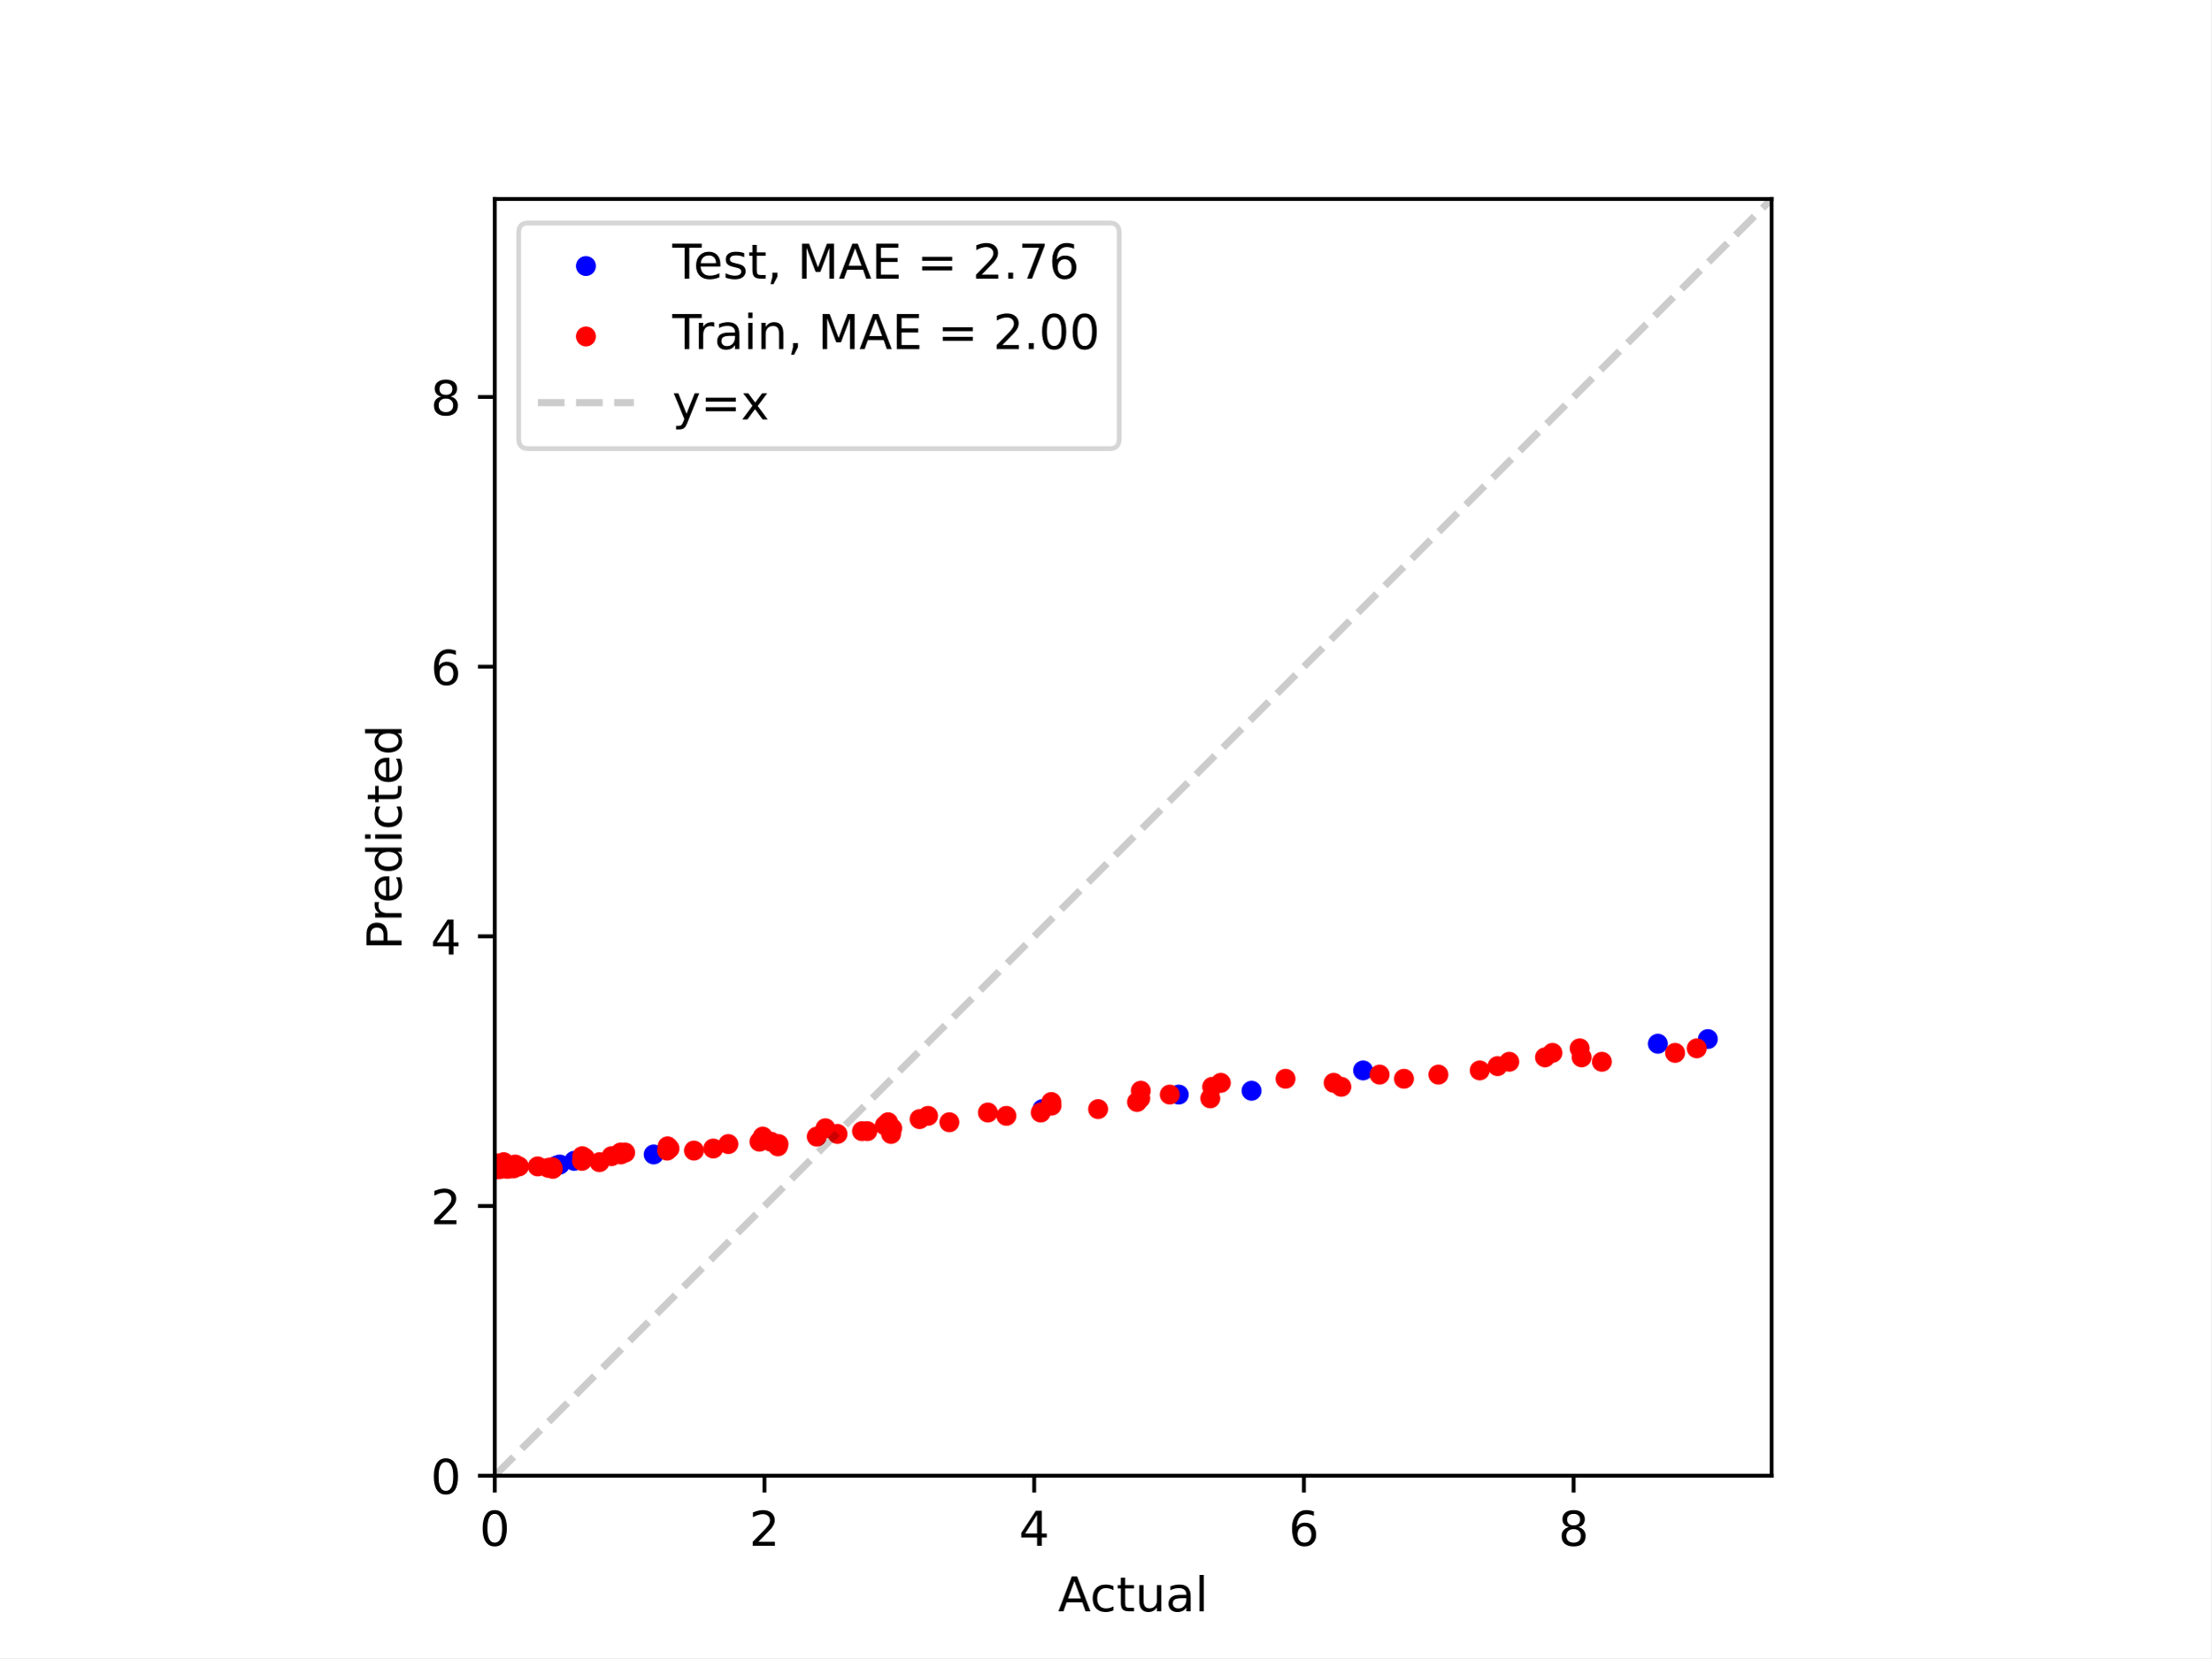
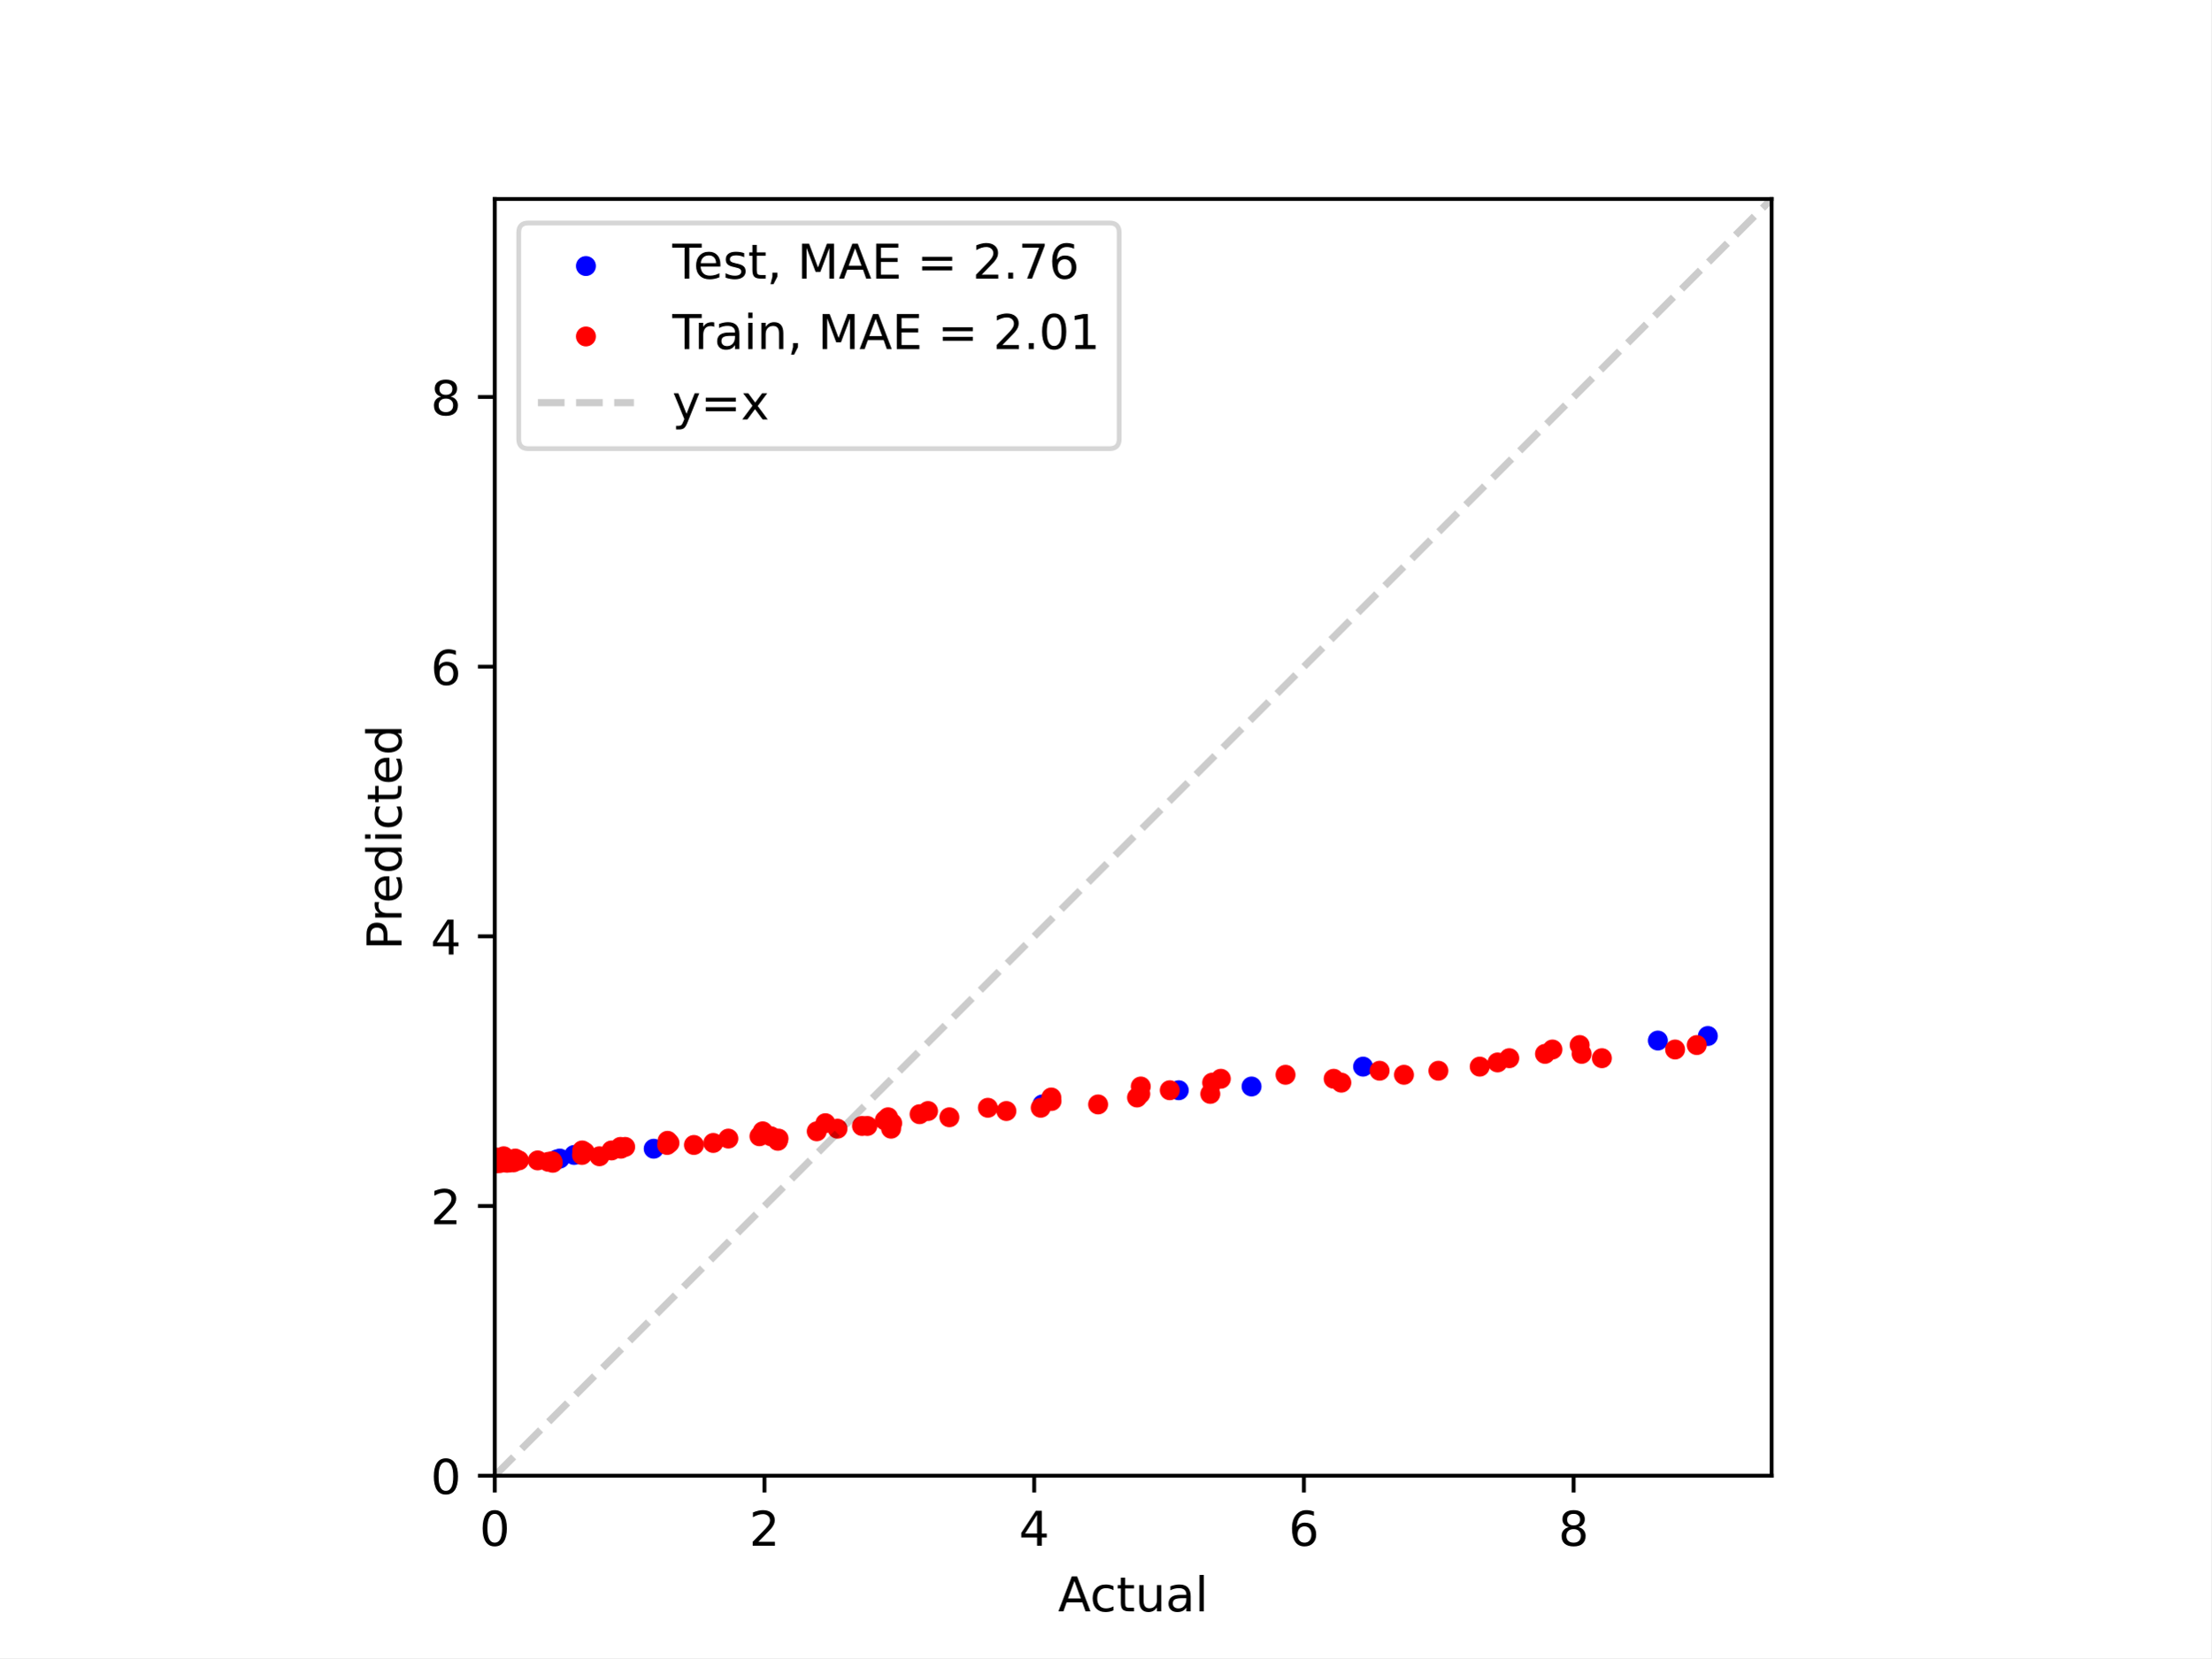
<svg xmlns="http://www.w3.org/2000/svg" xmlns:xlink="http://www.w3.org/1999/xlink" width="460.8pt" height="345.6pt" viewBox="0 0 460.8 345.6" version="1.1">
  <defs>
    <style type="text/css">*{stroke-linejoin: round; stroke-linecap: butt}</style>
  </defs>
  <g id="figure_1">
    <g id="patch_1">
      <path d="M 0 345.6  L 460.8 345.6  L 460.8 0  L 0 0  z " style="fill: #ffffff" />
    </g>
    <g id="axes_1">
      <g id="patch_2">
        <path d="M 103.104 307.584  L 369.216 307.584  L 369.216 41.472  L 103.104 41.472  z " style="fill: #ffffff" />
      </g>
      <g id="PathCollection_1">
        <defs>
-           <path id="m9295806c11" d="M 0 1.581  C 0.419 1.581 0.822 1.415 1.118 1.118  C 1.415 0.822 1.581 0.419 1.581 0  C 1.581 -0.419 1.415 -0.822 1.118 -1.118  C 0.822 -1.415 0.419 -1.581 0 -1.581  C -0.419 -1.581 -0.822 -1.415 -1.118 -1.118  C -1.415 -0.822 -1.581 -0.419 -1.581 0  C -1.581 0.419 -1.415 0.822 -1.118 1.118  C -0.822 1.415 -0.419 1.581 0 1.581  z " style="stroke: #0000ff" />
+           <path id="m92614cc19c" d="M 0 1.581  C 0.419 1.581 0.822 1.415 1.118 1.118  C 1.415 0.822 1.581 0.419 1.581 0  C 1.581 -0.419 1.415 -0.822 1.118 -1.118  C 0.822 -1.415 0.419 -1.581 0 -1.581  C -0.419 -1.581 -0.822 -1.415 -1.118 -1.118  C -1.415 -0.822 -1.581 -0.419 -1.581 0  C -1.581 0.419 -1.415 0.822 -1.118 1.118  C -0.822 1.415 -0.419 1.581 0 1.581  z " style="stroke: #0000ff" />
        </defs>
-         <g clip-path="url(#p1978878fe2)">
-           <use xlink:href="#m9295806c11" x="119.652" y="241.96" style="fill: #0000ff; stroke: #0000ff" />
-           <use xlink:href="#m9295806c11" x="260.829" y="227.348" style="fill: #0000ff; stroke: #0000ff" />
-           <use xlink:href="#m9295806c11" x="355.927" y="216.576" style="fill: #0000ff; stroke: #0000ff" />
-           <use xlink:href="#m9295806c11" x="284.072" y="223.11" style="fill: #0000ff; stroke: #0000ff" />
-           <use xlink:href="#m9295806c11" x="116.037" y="242.934" style="fill: #0000ff; stroke: #0000ff" />
-           <use xlink:href="#m9295806c11" x="217.245" y="231.177" style="fill: #0000ff; stroke: #0000ff" />
-           <use xlink:href="#m9295806c11" x="136.231" y="240.625" style="fill: #0000ff; stroke: #0000ff" />
-           <use xlink:href="#m9295806c11" x="116.657" y="242.725" style="fill: #0000ff; stroke: #0000ff" />
-           <use xlink:href="#m9295806c11" x="345.507" y="217.548" style="fill: #0000ff; stroke: #0000ff" />
-           <use xlink:href="#m9295806c11" x="245.658" y="228.148" style="fill: #0000ff; stroke: #0000ff" />
+         <g clip-path="url(#pf969eb5b1b)">
+           <use xlink:href="#m92614cc19c" x="119.652" y="240.737" style="fill: #0000ff; stroke: #0000ff" />
+           <use xlink:href="#m92614cc19c" x="260.829" y="226.461" style="fill: #0000ff; stroke: #0000ff" />
+           <use xlink:href="#m92614cc19c" x="355.927" y="215.937" style="fill: #0000ff; stroke: #0000ff" />
+           <use xlink:href="#m92614cc19c" x="284.072" y="222.321" style="fill: #0000ff; stroke: #0000ff" />
+           <use xlink:href="#m92614cc19c" x="116.037" y="241.688" style="fill: #0000ff; stroke: #0000ff" />
+           <use xlink:href="#m92614cc19c" x="217.245" y="230.202" style="fill: #0000ff; stroke: #0000ff" />
+           <use xlink:href="#m92614cc19c" x="136.231" y="239.433" style="fill: #0000ff; stroke: #0000ff" />
+           <use xlink:href="#m92614cc19c" x="116.657" y="241.484" style="fill: #0000ff; stroke: #0000ff" />
+           <use xlink:href="#m92614cc19c" x="345.507" y="216.887" style="fill: #0000ff; stroke: #0000ff" />
+           <use xlink:href="#m92614cc19c" x="245.658" y="227.243" style="fill: #0000ff; stroke: #0000ff" />
        </g>
      </g>
      <g id="PathCollection_2">
        <defs>
-           <path id="m6875774504" d="M 0 1.581  C 0.419 1.581 0.822 1.415 1.118 1.118  C 1.415 0.822 1.581 0.419 1.581 0  C 1.581 -0.419 1.415 -0.822 1.118 -1.118  C 0.822 -1.415 0.419 -1.581 0 -1.581  C -0.419 -1.581 -0.822 -1.415 -1.118 -1.118  C -1.415 -0.822 -1.581 -0.419 -1.581 0  C -1.581 0.419 -1.415 0.822 -1.118 1.118  C -0.822 1.415 -0.419 1.581 0 1.581  z " style="stroke: #ff0000" />
+           <path id="m99ec802b7d" d="M 0 1.581  C 0.419 1.581 0.822 1.415 1.118 1.118  C 1.415 0.822 1.581 0.419 1.581 0  C 1.581 -0.419 1.415 -0.822 1.118 -1.118  C 0.822 -1.415 0.419 -1.581 0 -1.581  C -0.419 -1.581 -0.822 -1.415 -1.118 -1.118  C -1.415 -0.822 -1.581 -0.419 -1.581 0  C -1.581 0.419 -1.415 0.822 -1.118 1.118  C -0.822 1.415 -0.419 1.581 0 1.581  z " style="stroke: #ff0000" />
        </defs>
-         <g clip-path="url(#p1978878fe2)">
-           <use xlink:href="#m6875774504" x="107.38" y="242.725" style="fill: #ff0000; stroke: #ff0000" />
-           <use xlink:href="#m6875774504" x="323.539" y="219.455" style="fill: #ff0000; stroke: #ff0000" />
-           <use xlink:href="#m6875774504" x="228.849" y="231.177" style="fill: #ff0000; stroke: #ff0000" />
-           <use xlink:href="#m6875774504" x="172.014" y="235.174" style="fill: #ff0000; stroke: #ff0000" />
-           <use xlink:href="#m6875774504" x="129.387" y="240.625" style="fill: #ff0000; stroke: #ff0000" />
-           <use xlink:href="#m6875774504" x="170.21" y="236.91" style="fill: #ff0000; stroke: #ff0000" />
-           <use xlink:href="#m6875774504" x="106.119" y="243.539" style="fill: #ff0000; stroke: #ff0000" />
-           <use xlink:href="#m6875774504" x="209.732" y="232.584" style="fill: #ff0000; stroke: #ff0000" />
-           <use xlink:href="#m6875774504" x="185.082" y="233.918" style="fill: #ff0000; stroke: #ff0000" />
-           <use xlink:href="#m6875774504" x="139.515" y="239.392" style="fill: #ff0000; stroke: #ff0000" />
-           <use xlink:href="#m6875774504" x="105.666" y="243.633" style="fill: #ff0000; stroke: #ff0000" />
-           <use xlink:href="#m6875774504" x="174.532" y="236.352" style="fill: #ff0000; stroke: #ff0000" />
-           <use xlink:href="#m6875774504" x="321.987" y="220.39" style="fill: #ff0000; stroke: #ff0000" />
-           <use xlink:href="#m6875774504" x="219.099" y="229.697" style="fill: #ff0000; stroke: #ff0000" />
-           <use xlink:href="#m6875774504" x="158.27" y="237.966" style="fill: #ff0000; stroke: #ff0000" />
-           <use xlink:href="#m6875774504" x="287.514" y="223.988" style="fill: #ff0000; stroke: #ff0000" />
-           <use xlink:href="#m6875774504" x="205.876" y="231.89" style="fill: #ff0000; stroke: #ff0000" />
-           <use xlink:href="#m6875774504" x="130.283" y="240.236" style="fill: #ff0000; stroke: #ff0000" />
-           <use xlink:href="#m6875774504" x="308.382" y="223.11" style="fill: #ff0000; stroke: #ff0000" />
-           <use xlink:href="#m6875774504" x="121.333" y="240.992" style="fill: #ff0000; stroke: #ff0000" />
-           <use xlink:href="#m6875774504" x="90.141" y="243.703" style="fill: #ff0000; stroke: #ff0000" />
-           <use xlink:href="#m6875774504" x="144.614" y="239.825" style="fill: #ff0000; stroke: #ff0000" />
-           <use xlink:href="#m6875774504" x="179.645" y="235.773" style="fill: #ff0000; stroke: #ff0000" />
-           <use xlink:href="#m6875774504" x="103.5" y="242.493" style="fill: #ff0000; stroke: #ff0000" />
-           <use xlink:href="#m6875774504" x="162.105" y="238.938" style="fill: #ff0000; stroke: #ff0000" />
-           <use xlink:href="#m6875774504" x="121.278" y="241.96" style="fill: #ff0000; stroke: #ff0000" />
-           <use xlink:href="#m6875774504" x="314.541" y="221.31" style="fill: #ff0000; stroke: #ff0000" />
-           <use xlink:href="#m6875774504" x="180.757" y="235.773" style="fill: #ff0000; stroke: #ff0000" />
-           <use xlink:href="#m6875774504" x="129.305" y="240.236" style="fill: #ff0000; stroke: #ff0000" />
-           <use xlink:href="#m6875774504" x="160.648" y="237.966" style="fill: #ff0000; stroke: #ff0000" />
-           <use xlink:href="#m6875774504" x="104.098" y="243.703" style="fill: #ff0000; stroke: #ff0000" />
-           <use xlink:href="#m6875774504" x="104.974" y="242.238" style="fill: #ff0000; stroke: #ff0000" />
-           <use xlink:href="#m6875774504" x="254.424" y="225.7" style="fill: #ff0000; stroke: #ff0000" />
-           <use xlink:href="#m6875774504" x="139.119" y="238.938" style="fill: #ff0000; stroke: #ff0000" />
-           <use xlink:href="#m6875774504" x="216.889" y="231.89" style="fill: #ff0000; stroke: #ff0000" />
-           <use xlink:href="#m6875774504" x="162.246" y="238.463" style="fill: #ff0000; stroke: #ff0000" />
-           <use xlink:href="#m6875774504" x="252.231" y="228.931" style="fill: #ff0000; stroke: #ff0000" />
-           <use xlink:href="#m6875774504" x="243.783" y="228.148" style="fill: #ff0000; stroke: #ff0000" />
-           <use xlink:href="#m6875774504" x="267.91" y="224.852" style="fill: #ff0000; stroke: #ff0000" />
-           <use xlink:href="#m6875774504" x="158.952" y="236.91" style="fill: #ff0000; stroke: #ff0000" />
-           <use xlink:href="#m6875774504" x="237.64" y="228.931" style="fill: #ff0000; stroke: #ff0000" />
-           <use xlink:href="#m6875774504" x="139.028" y="239.825" style="fill: #ff0000; stroke: #ff0000" />
-           <use xlink:href="#m6875774504" x="102.567" y="243.773" style="fill: #ff0000; stroke: #ff0000" />
-           <use xlink:href="#m6875774504" x="184.399" y="234.556" style="fill: #ff0000; stroke: #ff0000" />
-           <use xlink:href="#m6875774504" x="151.788" y="238.463" style="fill: #ff0000; stroke: #ff0000" />
-           <use xlink:href="#m6875774504" x="185.931" y="235.174" style="fill: #ff0000; stroke: #ff0000" />
-           <use xlink:href="#m6875774504" x="112.056" y="243.12" style="fill: #ff0000; stroke: #ff0000" />
-           <use xlink:href="#m6875774504" x="329.626" y="220.39" style="fill: #ff0000; stroke: #ff0000" />
-           <use xlink:href="#m6875774504" x="197.852" y="233.918" style="fill: #ff0000; stroke: #ff0000" />
-           <use xlink:href="#m6875774504" x="159.265" y="237.449" style="fill: #ff0000; stroke: #ff0000" />
-           <use xlink:href="#m6875774504" x="121.866" y="241.337" style="fill: #ff0000; stroke: #ff0000" />
-           <use xlink:href="#m6875774504" x="279.539" y="226.532" style="fill: #ff0000; stroke: #ff0000" />
-           <use xlink:href="#m6875774504" x="353.615" y="218.508" style="fill: #ff0000; stroke: #ff0000" />
-           <use xlink:href="#m6875774504" x="103.246" y="243.749" style="fill: #ff0000; stroke: #ff0000" />
-           <use xlink:href="#m6875774504" x="252.619" y="226.532" style="fill: #ff0000; stroke: #ff0000" />
-           <use xlink:href="#m6875774504" x="185.703" y="236.352" style="fill: #ff0000; stroke: #ff0000" />
-           <use xlink:href="#m6875774504" x="219.142" y="230.446" style="fill: #ff0000; stroke: #ff0000" />
-           <use xlink:href="#m6875774504" x="333.845" y="221.31" style="fill: #ff0000; stroke: #ff0000" />
-           <use xlink:href="#m6875774504" x="115.198" y="243.633" style="fill: #ff0000; stroke: #ff0000" />
-           <use xlink:href="#m6875774504" x="237.742" y="227.348" style="fill: #ff0000; stroke: #ff0000" />
-           <use xlink:href="#m6875774504" x="115.091" y="243.283" style="fill: #ff0000; stroke: #ff0000" />
-           <use xlink:href="#m6875774504" x="329.213" y="218.508" style="fill: #ff0000; stroke: #ff0000" />
-           <use xlink:href="#m6875774504" x="191.641" y="233.26" style="fill: #ff0000; stroke: #ff0000" />
-           <use xlink:href="#m6875774504" x="299.768" y="223.988" style="fill: #ff0000; stroke: #ff0000" />
-           <use xlink:href="#m6875774504" x="292.592" y="224.852" style="fill: #ff0000; stroke: #ff0000" />
-           <use xlink:href="#m6875774504" x="96.278" y="243.773" style="fill: #ff0000; stroke: #ff0000" />
-           <use xlink:href="#m6875774504" x="127.446" y="240.992" style="fill: #ff0000; stroke: #ff0000" />
-           <use xlink:href="#m6875774504" x="107.208" y="242.934" style="fill: #ff0000; stroke: #ff0000" />
-           <use xlink:href="#m6875774504" x="193.405" y="232.584" style="fill: #ff0000; stroke: #ff0000" />
-           <use xlink:href="#m6875774504" x="349.1" y="219.455" style="fill: #ff0000; stroke: #ff0000" />
-           <use xlink:href="#m6875774504" x="312.096" y="222.217" style="fill: #ff0000; stroke: #ff0000" />
-           <use xlink:href="#m6875774504" x="148.641" y="239.392" style="fill: #ff0000; stroke: #ff0000" />
-           <use xlink:href="#m6875774504" x="107.009" y="243.539" style="fill: #ff0000; stroke: #ff0000" />
-           <use xlink:href="#m6875774504" x="277.94" y="225.7" style="fill: #ff0000; stroke: #ff0000" />
-           <use xlink:href="#m6875774504" x="114.276" y="243.423" style="fill: #ff0000; stroke: #ff0000" />
-           <use xlink:href="#m6875774504" x="102.511" y="243.423" style="fill: #ff0000; stroke: #ff0000" />
-           <use xlink:href="#m6875774504" x="236.961" y="229.697" style="fill: #ff0000; stroke: #ff0000" />
-           <use xlink:href="#m6875774504" x="124.924" y="242.238" style="fill: #ff0000; stroke: #ff0000" />
-           <use xlink:href="#m6875774504" x="108.141" y="243.12" style="fill: #ff0000; stroke: #ff0000" />
-           <use xlink:href="#m6875774504" x="98.634" y="243.283" style="fill: #ff0000; stroke: #ff0000" />
+         <g clip-path="url(#pf969eb5b1b)">
+           <use xlink:href="#m99ec802b7d" x="107.38" y="241.484" style="fill: #ff0000; stroke: #ff0000" />
+           <use xlink:href="#m99ec802b7d" x="323.539" y="218.75" style="fill: #ff0000; stroke: #ff0000" />
+           <use xlink:href="#m99ec802b7d" x="228.849" y="230.202" style="fill: #ff0000; stroke: #ff0000" />
+           <use xlink:href="#m99ec802b7d" x="172.014" y="234.107" style="fill: #ff0000; stroke: #ff0000" />
+           <use xlink:href="#m99ec802b7d" x="129.387" y="239.433" style="fill: #ff0000; stroke: #ff0000" />
+           <use xlink:href="#m99ec802b7d" x="170.21" y="235.804" style="fill: #ff0000; stroke: #ff0000" />
+           <use xlink:href="#m99ec802b7d" x="106.119" y="242.28" style="fill: #ff0000; stroke: #ff0000" />
+           <use xlink:href="#m99ec802b7d" x="209.732" y="231.577" style="fill: #ff0000; stroke: #ff0000" />
+           <use xlink:href="#m99ec802b7d" x="185.082" y="232.88" style="fill: #ff0000; stroke: #ff0000" />
+           <use xlink:href="#m99ec802b7d" x="139.515" y="238.229" style="fill: #ff0000; stroke: #ff0000" />
+           <use xlink:href="#m99ec802b7d" x="105.666" y="242.371" style="fill: #ff0000; stroke: #ff0000" />
+           <use xlink:href="#m99ec802b7d" x="174.532" y="235.258" style="fill: #ff0000; stroke: #ff0000" />
+           <use xlink:href="#m99ec802b7d" x="321.987" y="219.663" style="fill: #ff0000; stroke: #ff0000" />
+           <use xlink:href="#m99ec802b7d" x="219.099" y="228.756" style="fill: #ff0000; stroke: #ff0000" />
+           <use xlink:href="#m99ec802b7d" x="158.27" y="236.835" style="fill: #ff0000; stroke: #ff0000" />
+           <use xlink:href="#m99ec802b7d" x="287.514" y="223.179" style="fill: #ff0000; stroke: #ff0000" />
+           <use xlink:href="#m99ec802b7d" x="205.876" y="230.899" style="fill: #ff0000; stroke: #ff0000" />
+           <use xlink:href="#m99ec802b7d" x="130.283" y="239.053" style="fill: #ff0000; stroke: #ff0000" />
+           <use xlink:href="#m99ec802b7d" x="308.382" y="222.321" style="fill: #ff0000; stroke: #ff0000" />
+           <use xlink:href="#m99ec802b7d" x="121.333" y="239.792" style="fill: #ff0000; stroke: #ff0000" />
+           <use xlink:href="#m99ec802b7d" x="90.141" y="242.44" style="fill: #ff0000; stroke: #ff0000" />
+           <use xlink:href="#m99ec802b7d" x="144.614" y="238.651" style="fill: #ff0000; stroke: #ff0000" />
+           <use xlink:href="#m99ec802b7d" x="179.645" y="234.692" style="fill: #ff0000; stroke: #ff0000" />
+           <use xlink:href="#m99ec802b7d" x="103.5" y="241.258" style="fill: #ff0000; stroke: #ff0000" />
+           <use xlink:href="#m99ec802b7d" x="162.105" y="237.785" style="fill: #ff0000; stroke: #ff0000" />
+           <use xlink:href="#m99ec802b7d" x="121.278" y="240.737" style="fill: #ff0000; stroke: #ff0000" />
+           <use xlink:href="#m99ec802b7d" x="314.541" y="220.563" style="fill: #ff0000; stroke: #ff0000" />
+           <use xlink:href="#m99ec802b7d" x="180.757" y="234.692" style="fill: #ff0000; stroke: #ff0000" />
+           <use xlink:href="#m99ec802b7d" x="129.305" y="239.053" style="fill: #ff0000; stroke: #ff0000" />
+           <use xlink:href="#m99ec802b7d" x="160.648" y="236.835" style="fill: #ff0000; stroke: #ff0000" />
+           <use xlink:href="#m99ec802b7d" x="104.098" y="242.44" style="fill: #ff0000; stroke: #ff0000" />
+           <use xlink:href="#m99ec802b7d" x="104.974" y="241.009" style="fill: #ff0000; stroke: #ff0000" />
+           <use xlink:href="#m99ec802b7d" x="254.424" y="224.851" style="fill: #ff0000; stroke: #ff0000" />
+           <use xlink:href="#m99ec802b7d" x="139.119" y="237.785" style="fill: #ff0000; stroke: #ff0000" />
+           <use xlink:href="#m99ec802b7d" x="216.889" y="230.899" style="fill: #ff0000; stroke: #ff0000" />
+           <use xlink:href="#m99ec802b7d" x="162.246" y="237.32" style="fill: #ff0000; stroke: #ff0000" />
+           <use xlink:href="#m99ec802b7d" x="252.231" y="228.008" style="fill: #ff0000; stroke: #ff0000" />
+           <use xlink:href="#m99ec802b7d" x="243.783" y="227.243" style="fill: #ff0000; stroke: #ff0000" />
+           <use xlink:href="#m99ec802b7d" x="267.91" y="224.022" style="fill: #ff0000; stroke: #ff0000" />
+           <use xlink:href="#m99ec802b7d" x="158.952" y="235.804" style="fill: #ff0000; stroke: #ff0000" />
+           <use xlink:href="#m99ec802b7d" x="237.64" y="228.008" style="fill: #ff0000; stroke: #ff0000" />
+           <use xlink:href="#m99ec802b7d" x="139.028" y="238.651" style="fill: #ff0000; stroke: #ff0000" />
+           <use xlink:href="#m99ec802b7d" x="102.567" y="242.508" style="fill: #ff0000; stroke: #ff0000" />
+           <use xlink:href="#m99ec802b7d" x="184.399" y="233.503" style="fill: #ff0000; stroke: #ff0000" />
+           <use xlink:href="#m99ec802b7d" x="151.788" y="237.32" style="fill: #ff0000; stroke: #ff0000" />
+           <use xlink:href="#m99ec802b7d" x="185.931" y="234.107" style="fill: #ff0000; stroke: #ff0000" />
+           <use xlink:href="#m99ec802b7d" x="112.056" y="241.87" style="fill: #ff0000; stroke: #ff0000" />
+           <use xlink:href="#m99ec802b7d" x="329.626" y="219.663" style="fill: #ff0000; stroke: #ff0000" />
+           <use xlink:href="#m99ec802b7d" x="197.852" y="232.88" style="fill: #ff0000; stroke: #ff0000" />
+           <use xlink:href="#m99ec802b7d" x="159.265" y="236.33" style="fill: #ff0000; stroke: #ff0000" />
+           <use xlink:href="#m99ec802b7d" x="121.866" y="240.129" style="fill: #ff0000; stroke: #ff0000" />
+           <use xlink:href="#m99ec802b7d" x="279.539" y="225.664" style="fill: #ff0000; stroke: #ff0000" />
+           <use xlink:href="#m99ec802b7d" x="353.615" y="217.825" style="fill: #ff0000; stroke: #ff0000" />
+           <use xlink:href="#m99ec802b7d" x="103.246" y="242.485" style="fill: #ff0000; stroke: #ff0000" />
+           <use xlink:href="#m99ec802b7d" x="252.619" y="225.664" style="fill: #ff0000; stroke: #ff0000" />
+           <use xlink:href="#m99ec802b7d" x="185.703" y="235.258" style="fill: #ff0000; stroke: #ff0000" />
+           <use xlink:href="#m99ec802b7d" x="219.142" y="229.488" style="fill: #ff0000; stroke: #ff0000" />
+           <use xlink:href="#m99ec802b7d" x="333.845" y="220.563" style="fill: #ff0000; stroke: #ff0000" />
+           <use xlink:href="#m99ec802b7d" x="115.198" y="242.371" style="fill: #ff0000; stroke: #ff0000" />
+           <use xlink:href="#m99ec802b7d" x="237.742" y="226.461" style="fill: #ff0000; stroke: #ff0000" />
+           <use xlink:href="#m99ec802b7d" x="115.091" y="242.03" style="fill: #ff0000; stroke: #ff0000" />
+           <use xlink:href="#m99ec802b7d" x="329.213" y="217.825" style="fill: #ff0000; stroke: #ff0000" />
+           <use xlink:href="#m99ec802b7d" x="191.641" y="232.238" style="fill: #ff0000; stroke: #ff0000" />
+           <use xlink:href="#m99ec802b7d" x="299.768" y="223.179" style="fill: #ff0000; stroke: #ff0000" />
+           <use xlink:href="#m99ec802b7d" x="292.592" y="224.022" style="fill: #ff0000; stroke: #ff0000" />
+           <use xlink:href="#m99ec802b7d" x="96.278" y="242.508" style="fill: #ff0000; stroke: #ff0000" />
+           <use xlink:href="#m99ec802b7d" x="127.446" y="239.792" style="fill: #ff0000; stroke: #ff0000" />
+           <use xlink:href="#m99ec802b7d" x="107.208" y="241.688" style="fill: #ff0000; stroke: #ff0000" />
+           <use xlink:href="#m99ec802b7d" x="193.405" y="231.577" style="fill: #ff0000; stroke: #ff0000" />
+           <use xlink:href="#m99ec802b7d" x="349.1" y="218.75" style="fill: #ff0000; stroke: #ff0000" />
+           <use xlink:href="#m99ec802b7d" x="312.096" y="221.449" style="fill: #ff0000; stroke: #ff0000" />
+           <use xlink:href="#m99ec802b7d" x="148.641" y="238.229" style="fill: #ff0000; stroke: #ff0000" />
+           <use xlink:href="#m99ec802b7d" x="107.009" y="242.28" style="fill: #ff0000; stroke: #ff0000" />
+           <use xlink:href="#m99ec802b7d" x="277.94" y="224.851" style="fill: #ff0000; stroke: #ff0000" />
+           <use xlink:href="#m99ec802b7d" x="114.276" y="242.166" style="fill: #ff0000; stroke: #ff0000" />
+           <use xlink:href="#m99ec802b7d" x="102.511" y="242.166" style="fill: #ff0000; stroke: #ff0000" />
+           <use xlink:href="#m99ec802b7d" x="236.961" y="228.756" style="fill: #ff0000; stroke: #ff0000" />
+           <use xlink:href="#m99ec802b7d" x="124.924" y="241.009" style="fill: #ff0000; stroke: #ff0000" />
+           <use xlink:href="#m99ec802b7d" x="108.141" y="241.87" style="fill: #ff0000; stroke: #ff0000" />
+           <use xlink:href="#m99ec802b7d" x="98.634" y="242.03" style="fill: #ff0000; stroke: #ff0000" />
        </g>
      </g>
      <g id="matplotlib.axis_1">
        <g id="xtick_1">
          <g id="line2d_1">
            <defs>
-               <path id="m7dd0679b1a" d="M 0 0  L 0 3.5  " style="stroke: #000000; stroke-width: 0.8" />
-             </defs>
-             <g>
-               <use xlink:href="#m7dd0679b1a" x="103.104" y="307.584" style="stroke: #000000; stroke-width: 0.8" />
+               <path id="mec5a482785" d="M 0 0  L 0 3.5  " style="stroke: #000000; stroke-width: 0.8" />
+             </defs>
+             <g>
+               <use xlink:href="#mec5a482785" x="103.104" y="307.584" style="stroke: #000000; stroke-width: 0.8" />
            </g>
          </g>
          <g id="text_1">
            <g transform="translate(99.92275 322.1824) scale(0.1 -0.1)">
              <defs>
                <path id="DejaVuSans-30" d="M 2034 4250  Q 1547 4250 1301 3770  Q 1056 3291 1056 2328  Q 1056 1369 1301 889  Q 1547 409 2034 409  Q 2525 409 2770 889  Q 3016 1369 3016 2328  Q 3016 3291 2770 3770  Q 2525 4250 2034 4250  z M 2034 4750  Q 2819 4750 3233 4129  Q 3647 3509 3647 2328  Q 3647 1150 3233 529  Q 2819 -91 2034 -91  Q 1250 -91 836 529  Q 422 1150 422 2328  Q 422 3509 836 4129  Q 1250 4750 2034 4750  z " transform="scale(0.015625)" />
              </defs>
              <use xlink:href="#DejaVuSans-30" />
            </g>
          </g>
        </g>
        <g id="xtick_2">
          <g id="line2d_2">
            <g>
-               <use xlink:href="#m7dd0679b1a" x="159.316" y="307.584" style="stroke: #000000; stroke-width: 0.8" />
+               <use xlink:href="#mec5a482785" x="159.316" y="307.584" style="stroke: #000000; stroke-width: 0.8" />
            </g>
          </g>
          <g id="text_2">
            <g transform="translate(156.1351 322.1824) scale(0.1 -0.1)">
              <defs>
                <path id="DejaVuSans-32" d="M 1228 531  L 3431 531  L 3431 0  L 469 0  L 469 531  Q 828 903 1448 1529  Q 2069 2156 2228 2338  Q 2531 2678 2651 2914  Q 2772 3150 2772 3378  Q 2772 3750 2511 3984  Q 2250 4219 1831 4219  Q 1534 4219 1204 4116  Q 875 4013 500 3803  L 500 4441  Q 881 4594 1212 4672  Q 1544 4750 1819 4750  Q 2544 4750 2975 4387  Q 3406 4025 3406 3419  Q 3406 3131 3298 2873  Q 3191 2616 2906 2266  Q 2828 2175 2409 1742  Q 1991 1309 1228 531  z " transform="scale(0.015625)" />
              </defs>
              <use xlink:href="#DejaVuSans-32" />
            </g>
          </g>
        </g>
        <g id="xtick_3">
          <g id="line2d_3">
            <g>
-               <use xlink:href="#m7dd0679b1a" x="215.529" y="307.584" style="stroke: #000000; stroke-width: 0.8" />
+               <use xlink:href="#mec5a482785" x="215.529" y="307.584" style="stroke: #000000; stroke-width: 0.8" />
            </g>
          </g>
          <g id="text_3">
            <g transform="translate(212.3474 322.1824) scale(0.1 -0.1)">
              <defs>
                <path id="DejaVuSans-34" d="M 2419 4116  L 825 1625  L 2419 1625  L 2419 4116  z M 2253 4666  L 3047 4666  L 3047 1625  L 3713 1625  L 3713 1100  L 3047 1100  L 3047 0  L 2419 0  L 2419 1100  L 313 1100  L 313 1709  L 2253 4666  z " transform="scale(0.015625)" />
              </defs>
              <use xlink:href="#DejaVuSans-34" />
            </g>
          </g>
        </g>
        <g id="xtick_4">
          <g id="line2d_4">
            <g>
-               <use xlink:href="#m7dd0679b1a" x="271.741" y="307.584" style="stroke: #000000; stroke-width: 0.8" />
+               <use xlink:href="#mec5a482785" x="271.741" y="307.584" style="stroke: #000000; stroke-width: 0.8" />
            </g>
          </g>
          <g id="text_4">
            <g transform="translate(268.5597 322.1824) scale(0.1 -0.1)">
              <defs>
                <path id="DejaVuSans-36" d="M 2113 2584  Q 1688 2584 1439 2293  Q 1191 2003 1191 1497  Q 1191 994 1439 701  Q 1688 409 2113 409  Q 2538 409 2786 701  Q 3034 994 3034 1497  Q 3034 2003 2786 2293  Q 2538 2584 2113 2584  z M 3366 4563  L 3366 3988  Q 3128 4100 2886 4159  Q 2644 4219 2406 4219  Q 1781 4219 1451 3797  Q 1122 3375 1075 2522  Q 1259 2794 1537 2939  Q 1816 3084 2150 3084  Q 2853 3084 3261 2657  Q 3669 2231 3669 1497  Q 3669 778 3244 343  Q 2819 -91 2113 -91  Q 1303 -91 875 529  Q 447 1150 447 2328  Q 447 3434 972 4092  Q 1497 4750 2381 4750  Q 2619 4750 2861 4703  Q 3103 4656 3366 4563  z " transform="scale(0.015625)" />
              </defs>
              <use xlink:href="#DejaVuSans-36" />
            </g>
          </g>
        </g>
        <g id="xtick_5">
          <g id="line2d_5">
            <g>
-               <use xlink:href="#m7dd0679b1a" x="327.953" y="307.584" style="stroke: #000000; stroke-width: 0.8" />
+               <use xlink:href="#mec5a482785" x="327.953" y="307.584" style="stroke: #000000; stroke-width: 0.8" />
            </g>
          </g>
          <g id="text_5">
            <g transform="translate(324.772 322.1824) scale(0.1 -0.1)">
              <defs>
                <path id="DejaVuSans-38" d="M 2034 2216  Q 1584 2216 1326 1975  Q 1069 1734 1069 1313  Q 1069 891 1326 650  Q 1584 409 2034 409  Q 2484 409 2743 651  Q 3003 894 3003 1313  Q 3003 1734 2745 1975  Q 2488 2216 2034 2216  z M 1403 2484  Q 997 2584 770 2862  Q 544 3141 544 3541  Q 544 4100 942 4425  Q 1341 4750 2034 4750  Q 2731 4750 3128 4425  Q 3525 4100 3525 3541  Q 3525 3141 3298 2862  Q 3072 2584 2669 2484  Q 3125 2378 3379 2068  Q 3634 1759 3634 1313  Q 3634 634 3220 271  Q 2806 -91 2034 -91  Q 1263 -91 848 271  Q 434 634 434 1313  Q 434 1759 690 2068  Q 947 2378 1403 2484  z M 1172 3481  Q 1172 3119 1398 2916  Q 1625 2713 2034 2713  Q 2441 2713 2670 2916  Q 2900 3119 2900 3481  Q 2900 3844 2670 4047  Q 2441 4250 2034 4250  Q 1625 4250 1398 4047  Q 1172 3844 1172 3481  z " transform="scale(0.015625)" />
              </defs>
              <use xlink:href="#DejaVuSans-38" />
            </g>
          </g>
        </g>
        <g id="text_6">
          <g transform="translate(220.4959 335.8606) scale(0.1 -0.1)">
            <defs>
              <path id="DejaVuSans-41" d="M 2188 4044  L 1331 1722  L 3047 1722  L 2188 4044  z M 1831 4666  L 2547 4666  L 4325 0  L 3669 0  L 3244 1197  L 1141 1197  L 716 0  L 50 0  L 1831 4666  z " transform="scale(0.015625)" />
              <path id="DejaVuSans-63" d="M 3122 3366  L 3122 2828  Q 2878 2963 2633 3030  Q 2388 3097 2138 3097  Q 1578 3097 1268 2742  Q 959 2388 959 1747  Q 959 1106 1268 751  Q 1578 397 2138 397  Q 2388 397 2633 464  Q 2878 531 3122 666  L 3122 134  Q 2881 22 2623 -34  Q 2366 -91 2075 -91  Q 1284 -91 818 406  Q 353 903 353 1747  Q 353 2603 823 3093  Q 1294 3584 2113 3584  Q 2378 3584 2631 3529  Q 2884 3475 3122 3366  z " transform="scale(0.015625)" />
              <path id="DejaVuSans-74" d="M 1172 4494  L 1172 3500  L 2356 3500  L 2356 3053  L 1172 3053  L 1172 1153  Q 1172 725 1289 603  Q 1406 481 1766 481  L 2356 481  L 2356 0  L 1766 0  Q 1100 0 847 248  Q 594 497 594 1153  L 594 3053  L 172 3053  L 172 3500  L 594 3500  L 594 4494  L 1172 4494  z " transform="scale(0.015625)" />
              <path id="DejaVuSans-75" d="M 544 1381  L 544 3500  L 1119 3500  L 1119 1403  Q 1119 906 1312 657  Q 1506 409 1894 409  Q 2359 409 2629 706  Q 2900 1003 2900 1516  L 2900 3500  L 3475 3500  L 3475 0  L 2900 0  L 2900 538  Q 2691 219 2414 64  Q 2138 -91 1772 -91  Q 1169 -91 856 284  Q 544 659 544 1381  z M 1991 3584  L 1991 3584  z " transform="scale(0.015625)" />
              <path id="DejaVuSans-61" d="M 2194 1759  Q 1497 1759 1228 1600  Q 959 1441 959 1056  Q 959 750 1161 570  Q 1363 391 1709 391  Q 2188 391 2477 730  Q 2766 1069 2766 1631  L 2766 1759  L 2194 1759  z M 3341 1997  L 3341 0  L 2766 0  L 2766 531  Q 2569 213 2275 61  Q 1981 -91 1556 -91  Q 1019 -91 701 211  Q 384 513 384 1019  Q 384 1609 779 1909  Q 1175 2209 1959 2209  L 2766 2209  L 2766 2266  Q 2766 2663 2505 2880  Q 2244 3097 1772 3097  Q 1472 3097 1187 3025  Q 903 2953 641 2809  L 641 3341  Q 956 3463 1253 3523  Q 1550 3584 1831 3584  Q 2591 3584 2966 3190  Q 3341 2797 3341 1997  z " transform="scale(0.015625)" />
              <path id="DejaVuSans-6c" d="M 603 4863  L 1178 4863  L 1178 0  L 603 0  L 603 4863  z " transform="scale(0.015625)" />
            </defs>
            <use xlink:href="#DejaVuSans-41" />
            <use xlink:href="#DejaVuSans-63" x="66.658" />
            <use xlink:href="#DejaVuSans-74" x="121.639" />
            <use xlink:href="#DejaVuSans-75" x="160.848" />
            <use xlink:href="#DejaVuSans-61" x="224.227" />
            <use xlink:href="#DejaVuSans-6c" x="285.506" />
          </g>
        </g>
      </g>
      <g id="matplotlib.axis_2">
        <g id="ytick_1">
          <g id="line2d_6">
            <defs>
-               <path id="m6571bcbc2f" d="M 0 0  L -3.5 0  " style="stroke: #000000; stroke-width: 0.8" />
-             </defs>
-             <g>
-               <use xlink:href="#m6571bcbc2f" x="103.104" y="307.584" style="stroke: #000000; stroke-width: 0.8" />
+               <path id="m291032d0f9" d="M 0 0  L -3.5 0  " style="stroke: #000000; stroke-width: 0.8" />
+             </defs>
+             <g>
+               <use xlink:href="#m291032d0f9" x="103.104" y="307.584" style="stroke: #000000; stroke-width: 0.8" />
            </g>
          </g>
          <g id="text_7">
            <g transform="translate(89.7415 311.3832) scale(0.1 -0.1)">
              <use xlink:href="#DejaVuSans-30" />
            </g>
          </g>
        </g>
        <g id="ytick_2">
          <g id="line2d_7">
            <g>
-               <use xlink:href="#m6571bcbc2f" x="103.104" y="251.372" style="stroke: #000000; stroke-width: 0.8" />
+               <use xlink:href="#m291032d0f9" x="103.104" y="251.372" style="stroke: #000000; stroke-width: 0.8" />
            </g>
          </g>
          <g id="text_8">
            <g transform="translate(89.7415 255.1709) scale(0.1 -0.1)">
              <use xlink:href="#DejaVuSans-32" />
            </g>
          </g>
        </g>
        <g id="ytick_3">
          <g id="line2d_8">
            <g>
-               <use xlink:href="#m6571bcbc2f" x="103.104" y="195.159" style="stroke: #000000; stroke-width: 0.8" />
+               <use xlink:href="#m291032d0f9" x="103.104" y="195.159" style="stroke: #000000; stroke-width: 0.8" />
            </g>
          </g>
          <g id="text_9">
            <g transform="translate(89.7415 198.9586) scale(0.1 -0.1)">
              <use xlink:href="#DejaVuSans-34" />
            </g>
          </g>
        </g>
        <g id="ytick_4">
          <g id="line2d_9">
            <g>
-               <use xlink:href="#m6571bcbc2f" x="103.104" y="138.947" style="stroke: #000000; stroke-width: 0.8" />
+               <use xlink:href="#m291032d0f9" x="103.104" y="138.947" style="stroke: #000000; stroke-width: 0.8" />
            </g>
          </g>
          <g id="text_10">
            <g transform="translate(89.7415 142.7463) scale(0.1 -0.1)">
              <use xlink:href="#DejaVuSans-36" />
            </g>
          </g>
        </g>
        <g id="ytick_5">
          <g id="line2d_10">
            <g>
-               <use xlink:href="#m6571bcbc2f" x="103.104" y="82.735" style="stroke: #000000; stroke-width: 0.8" />
+               <use xlink:href="#m291032d0f9" x="103.104" y="82.735" style="stroke: #000000; stroke-width: 0.8" />
            </g>
          </g>
          <g id="text_11">
            <g transform="translate(89.7415 86.53397) scale(0.1 -0.1)">
              <use xlink:href="#DejaVuSans-38" />
            </g>
          </g>
        </g>
        <g id="text_12">
          <g transform="translate(83.66181 197.9983) rotate(-90) scale(0.1 -0.1)">
            <defs>
              <path id="DejaVuSans-50" d="M 1259 4147  L 1259 2394  L 2053 2394  Q 2494 2394 2734 2622  Q 2975 2850 2975 3272  Q 2975 3691 2734 3919  Q 2494 4147 2053 4147  L 1259 4147  z M 628 4666  L 2053 4666  Q 2838 4666 3239 4311  Q 3641 3956 3641 3272  Q 3641 2581 3239 2228  Q 2838 1875 2053 1875  L 1259 1875  L 1259 0  L 628 0  L 628 4666  z " transform="scale(0.015625)" />
              <path id="DejaVuSans-72" d="M 2631 2963  Q 2534 3019 2420 3045  Q 2306 3072 2169 3072  Q 1681 3072 1420 2755  Q 1159 2438 1159 1844  L 1159 0  L 581 0  L 581 3500  L 1159 3500  L 1159 2956  Q 1341 3275 1631 3429  Q 1922 3584 2338 3584  Q 2397 3584 2469 3576  Q 2541 3569 2628 3553  L 2631 2963  z " transform="scale(0.015625)" />
              <path id="DejaVuSans-65" d="M 3597 1894  L 3597 1613  L 953 1613  Q 991 1019 1311 708  Q 1631 397 2203 397  Q 2534 397 2845 478  Q 3156 559 3463 722  L 3463 178  Q 3153 47 2828 -22  Q 2503 -91 2169 -91  Q 1331 -91 842 396  Q 353 884 353 1716  Q 353 2575 817 3079  Q 1281 3584 2069 3584  Q 2775 3584 3186 3129  Q 3597 2675 3597 1894  z M 3022 2063  Q 3016 2534 2758 2815  Q 2500 3097 2075 3097  Q 1594 3097 1305 2825  Q 1016 2553 972 2059  L 3022 2063  z " transform="scale(0.015625)" />
              <path id="DejaVuSans-64" d="M 2906 2969  L 2906 4863  L 3481 4863  L 3481 0  L 2906 0  L 2906 525  Q 2725 213 2448 61  Q 2172 -91 1784 -91  Q 1150 -91 751 415  Q 353 922 353 1747  Q 353 2572 751 3078  Q 1150 3584 1784 3584  Q 2172 3584 2448 3432  Q 2725 3281 2906 2969  z M 947 1747  Q 947 1113 1208 752  Q 1469 391 1925 391  Q 2381 391 2643 752  Q 2906 1113 2906 1747  Q 2906 2381 2643 2742  Q 2381 3103 1925 3103  Q 1469 3103 1208 2742  Q 947 2381 947 1747  z " transform="scale(0.015625)" />
              <path id="DejaVuSans-69" d="M 603 3500  L 1178 3500  L 1178 0  L 603 0  L 603 3500  z M 603 4863  L 1178 4863  L 1178 4134  L 603 4134  L 603 4863  z " transform="scale(0.015625)" />
            </defs>
            <use xlink:href="#DejaVuSans-50" />
            <use xlink:href="#DejaVuSans-72" x="58.553" />
            <use xlink:href="#DejaVuSans-65" x="97.416" />
            <use xlink:href="#DejaVuSans-64" x="158.939" />
            <use xlink:href="#DejaVuSans-69" x="222.416" />
            <use xlink:href="#DejaVuSans-63" x="250.199" />
            <use xlink:href="#DejaVuSans-74" x="305.18" />
            <use xlink:href="#DejaVuSans-65" x="344.389" />
            <use xlink:href="#DejaVuSans-64" x="405.912" />
          </g>
        </g>
      </g>
      <g id="line2d_11">
-         <path d="M 103.104 307.584  L 369.216 41.472  " clip-path="url(#p1978878fe2)" style="fill: none; stroke-dasharray: 5.55,2.4; stroke-dashoffset: 0; stroke: #000000; stroke-opacity: 0.2; stroke-width: 1.5" />
+         <path d="M 103.104 307.584  L 369.216 41.472  " clip-path="url(#pf969eb5b1b)" style="fill: none; stroke-dasharray: 5.55,2.4; stroke-dashoffset: 0; stroke: #000000; stroke-opacity: 0.2; stroke-width: 1.5" />
      </g>
      <g id="patch_3">
        <path d="M 103.104 307.584  L 103.104 41.472  " style="fill: none; stroke: #000000; stroke-width: 0.8; stroke-linejoin: miter; stroke-linecap: square" />
      </g>
      <g id="patch_4">
        <path d="M 369.216 307.584  L 369.216 41.472  " style="fill: none; stroke: #000000; stroke-width: 0.8; stroke-linejoin: miter; stroke-linecap: square" />
      </g>
      <g id="patch_5">
        <path d="M 103.104 307.584  L 369.216 307.584  " style="fill: none; stroke: #000000; stroke-width: 0.8; stroke-linejoin: miter; stroke-linecap: square" />
      </g>
      <g id="patch_6">
        <path d="M 103.104 41.472  L 369.216 41.472  " style="fill: none; stroke: #000000; stroke-width: 0.8; stroke-linejoin: miter; stroke-linecap: square" />
      </g>
      <g id="legend_1">
        <g id="patch_7">
          <path d="M 110.104 93.506  L 231.237 93.506  Q 233.237 93.506 233.237 91.506  L 233.237 48.472  Q 233.237 46.472 231.237 46.472  L 110.104 46.472  Q 108.104 46.472 108.104 48.472  L 108.104 91.506  Q 108.104 93.506 110.104 93.506  z " style="fill: #ffffff; opacity: 0.8; stroke: #cccccc; stroke-linejoin: miter" />
        </g>
        <g id="PathCollection_3">
          <g>
-             <use xlink:href="#m9295806c11" x="122.104" y="55.445" style="fill: #0000ff; stroke: #0000ff" />
+             <use xlink:href="#m92614cc19c" x="122.104" y="55.445" style="fill: #0000ff; stroke: #0000ff" />
          </g>
        </g>
        <g id="text_13">
          <g transform="translate(140.104 58.07044) scale(0.1 -0.1)">
            <defs>
              <path id="DejaVuSans-54" d="M -19 4666  L 3928 4666  L 3928 4134  L 2272 4134  L 2272 0  L 1638 0  L 1638 4134  L -19 4134  L -19 4666  z " transform="scale(0.015625)" />
              <path id="DejaVuSans-73" d="M 2834 3397  L 2834 2853  Q 2591 2978 2328 3040  Q 2066 3103 1784 3103  Q 1356 3103 1142 2972  Q 928 2841 928 2578  Q 928 2378 1081 2264  Q 1234 2150 1697 2047  L 1894 2003  Q 2506 1872 2764 1633  Q 3022 1394 3022 966  Q 3022 478 2636 193  Q 2250 -91 1575 -91  Q 1294 -91 989 -36  Q 684 19 347 128  L 347 722  Q 666 556 975 473  Q 1284 391 1588 391  Q 1994 391 2212 530  Q 2431 669 2431 922  Q 2431 1156 2273 1281  Q 2116 1406 1581 1522  L 1381 1569  Q 847 1681 609 1914  Q 372 2147 372 2553  Q 372 3047 722 3315  Q 1072 3584 1716 3584  Q 2034 3584 2315 3537  Q 2597 3491 2834 3397  z " transform="scale(0.015625)" />
              <path id="DejaVuSans-2c" d="M 750 794  L 1409 794  L 1409 256  L 897 -744  L 494 -744  L 750 256  L 750 794  z " transform="scale(0.015625)" />
              <path id="DejaVuSans-20" transform="scale(0.015625)" />
              <path id="DejaVuSans-4d" d="M 628 4666  L 1569 4666  L 2759 1491  L 3956 4666  L 4897 4666  L 4897 0  L 4281 0  L 4281 4097  L 3078 897  L 2444 897  L 1241 4097  L 1241 0  L 628 0  L 628 4666  z " transform="scale(0.015625)" />
              <path id="DejaVuSans-45" d="M 628 4666  L 3578 4666  L 3578 4134  L 1259 4134  L 1259 2753  L 3481 2753  L 3481 2222  L 1259 2222  L 1259 531  L 3634 531  L 3634 0  L 628 0  L 628 4666  z " transform="scale(0.015625)" />
              <path id="DejaVuSans-3d" d="M 678 2906  L 4684 2906  L 4684 2381  L 678 2381  L 678 2906  z M 678 1631  L 4684 1631  L 4684 1100  L 678 1100  L 678 1631  z " transform="scale(0.015625)" />
              <path id="DejaVuSans-2e" d="M 684 794  L 1344 794  L 1344 0  L 684 0  L 684 794  z " transform="scale(0.015625)" />
              <path id="DejaVuSans-37" d="M 525 4666  L 3525 4666  L 3525 4397  L 1831 0  L 1172 0  L 2766 4134  L 525 4134  L 525 4666  z " transform="scale(0.015625)" />
            </defs>
            <use xlink:href="#DejaVuSans-54" />
            <use xlink:href="#DejaVuSans-65" x="44.084" />
            <use xlink:href="#DejaVuSans-73" x="105.607" />
            <use xlink:href="#DejaVuSans-74" x="157.707" />
            <use xlink:href="#DejaVuSans-2c" x="196.916" />
            <use xlink:href="#DejaVuSans-20" x="228.703" />
            <use xlink:href="#DejaVuSans-4d" x="260.49" />
            <use xlink:href="#DejaVuSans-41" x="346.77" />
            <use xlink:href="#DejaVuSans-45" x="415.178" />
            <use xlink:href="#DejaVuSans-20" x="478.361" />
            <use xlink:href="#DejaVuSans-3d" x="510.148" />
            <use xlink:href="#DejaVuSans-20" x="593.938" />
            <use xlink:href="#DejaVuSans-32" x="625.725" />
            <use xlink:href="#DejaVuSans-2e" x="689.348" />
            <use xlink:href="#DejaVuSans-37" x="721.135" />
            <use xlink:href="#DejaVuSans-36" x="784.758" />
          </g>
        </g>
        <g id="PathCollection_4">
          <g>
-             <use xlink:href="#m6875774504" x="122.104" y="70.124" style="fill: #ff0000; stroke: #ff0000" />
+             <use xlink:href="#m99ec802b7d" x="122.104" y="70.124" style="fill: #ff0000; stroke: #ff0000" />
          </g>
        </g>
        <g id="text_14">
          <g transform="translate(140.104 72.74856) scale(0.1 -0.1)">
            <defs>
              <path id="DejaVuSans-6e" d="M 3513 2113  L 3513 0  L 2938 0  L 2938 2094  Q 2938 2591 2744 2837  Q 2550 3084 2163 3084  Q 1697 3084 1428 2787  Q 1159 2491 1159 1978  L 1159 0  L 581 0  L 581 3500  L 1159 3500  L 1159 2956  Q 1366 3272 1645 3428  Q 1925 3584 2291 3584  Q 2894 3584 3203 3211  Q 3513 2838 3513 2113  z " transform="scale(0.015625)" />
+               <path id="DejaVuSans-31" d="M 794 531  L 1825 531  L 1825 4091  L 703 3866  L 703 4441  L 1819 4666  L 2450 4666  L 2450 531  L 3481 531  L 3481 0  L 794 0  L 794 531  z " transform="scale(0.015625)" />
            </defs>
            <use xlink:href="#DejaVuSans-54" />
            <use xlink:href="#DejaVuSans-72" x="46.334" />
            <use xlink:href="#DejaVuSans-61" x="87.447" />
            <use xlink:href="#DejaVuSans-69" x="148.727" />
            <use xlink:href="#DejaVuSans-6e" x="176.51" />
            <use xlink:href="#DejaVuSans-2c" x="239.889" />
            <use xlink:href="#DejaVuSans-20" x="271.676" />
            <use xlink:href="#DejaVuSans-4d" x="303.463" />
            <use xlink:href="#DejaVuSans-41" x="389.742" />
            <use xlink:href="#DejaVuSans-45" x="458.15" />
            <use xlink:href="#DejaVuSans-20" x="521.334" />
            <use xlink:href="#DejaVuSans-3d" x="553.121" />
            <use xlink:href="#DejaVuSans-20" x="636.91" />
            <use xlink:href="#DejaVuSans-32" x="668.697" />
            <use xlink:href="#DejaVuSans-2e" x="732.32" />
            <use xlink:href="#DejaVuSans-30" x="764.107" />
-             <use xlink:href="#DejaVuSans-30" x="827.73" />
+             <use xlink:href="#DejaVuSans-31" x="827.73" />
          </g>
        </g>
        <g id="line2d_12">
          <path d="M 112.104 83.927  L 122.104 83.927  L 132.104 83.927  " style="fill: none; stroke-dasharray: 5.55,2.4; stroke-dashoffset: 0; stroke: #000000; stroke-opacity: 0.2; stroke-width: 1.5" />
        </g>
        <g id="text_15">
          <g transform="translate(140.104 87.42669) scale(0.1 -0.1)">
            <defs>
              <path id="DejaVuSans-79" d="M 2059 -325  Q 1816 -950 1584 -1140  Q 1353 -1331 966 -1331  L 506 -1331  L 506 -850  L 844 -850  Q 1081 -850 1212 -737  Q 1344 -625 1503 -206  L 1606 56  L 191 3500  L 800 3500  L 1894 763  L 2988 3500  L 3597 3500  L 2059 -325  z " transform="scale(0.015625)" />
              <path id="DejaVuSans-78" d="M 3513 3500  L 2247 1797  L 3578 0  L 2900 0  L 1881 1375  L 863 0  L 184 0  L 1544 1831  L 300 3500  L 978 3500  L 1906 2253  L 2834 3500  L 3513 3500  z " transform="scale(0.015625)" />
            </defs>
            <use xlink:href="#DejaVuSans-79" />
            <use xlink:href="#DejaVuSans-3d" x="59.18" />
            <use xlink:href="#DejaVuSans-78" x="142.969" />
          </g>
        </g>
      </g>
    </g>
  </g>
  <defs>
-     <clipPath id="p1978878fe2">
+     <clipPath id="pf969eb5b1b">
      <rect x="103.104" y="41.472" width="266.112" height="266.112" />
    </clipPath>
  </defs>
</svg>
